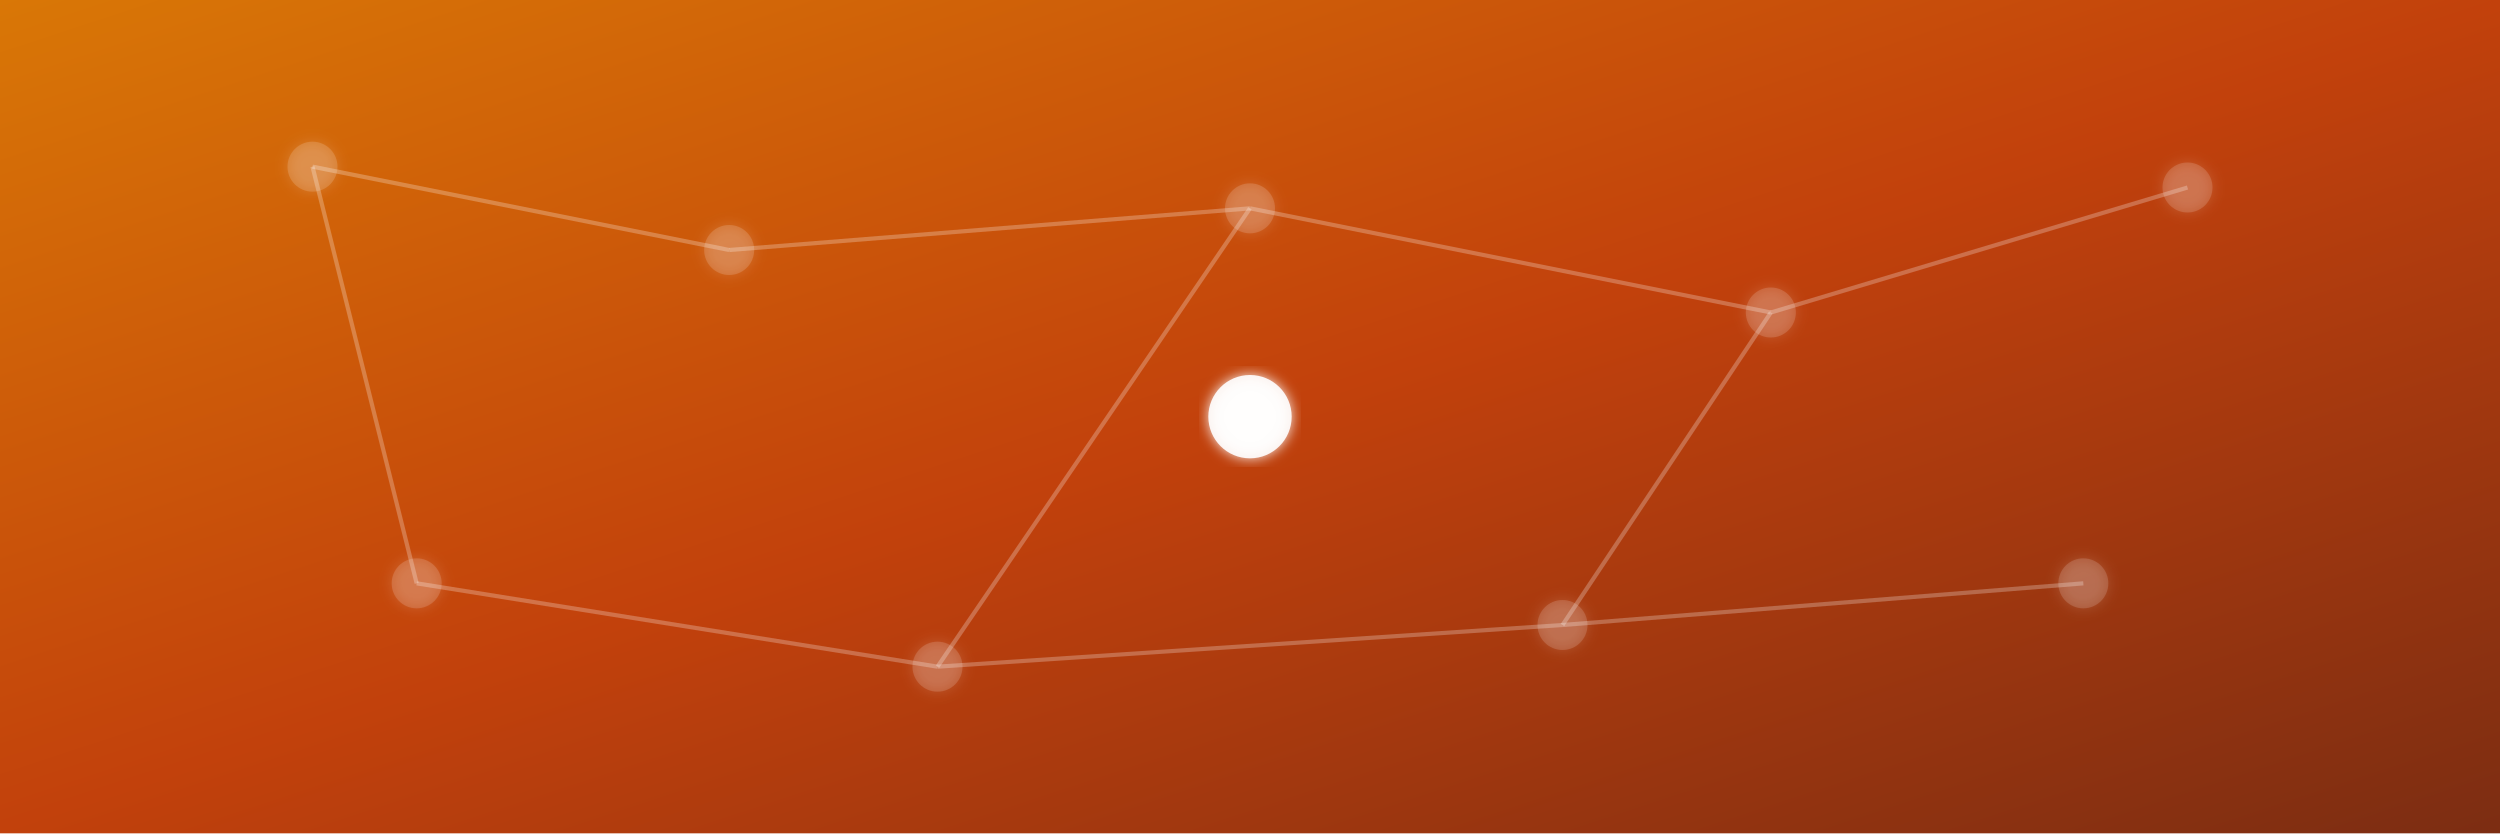
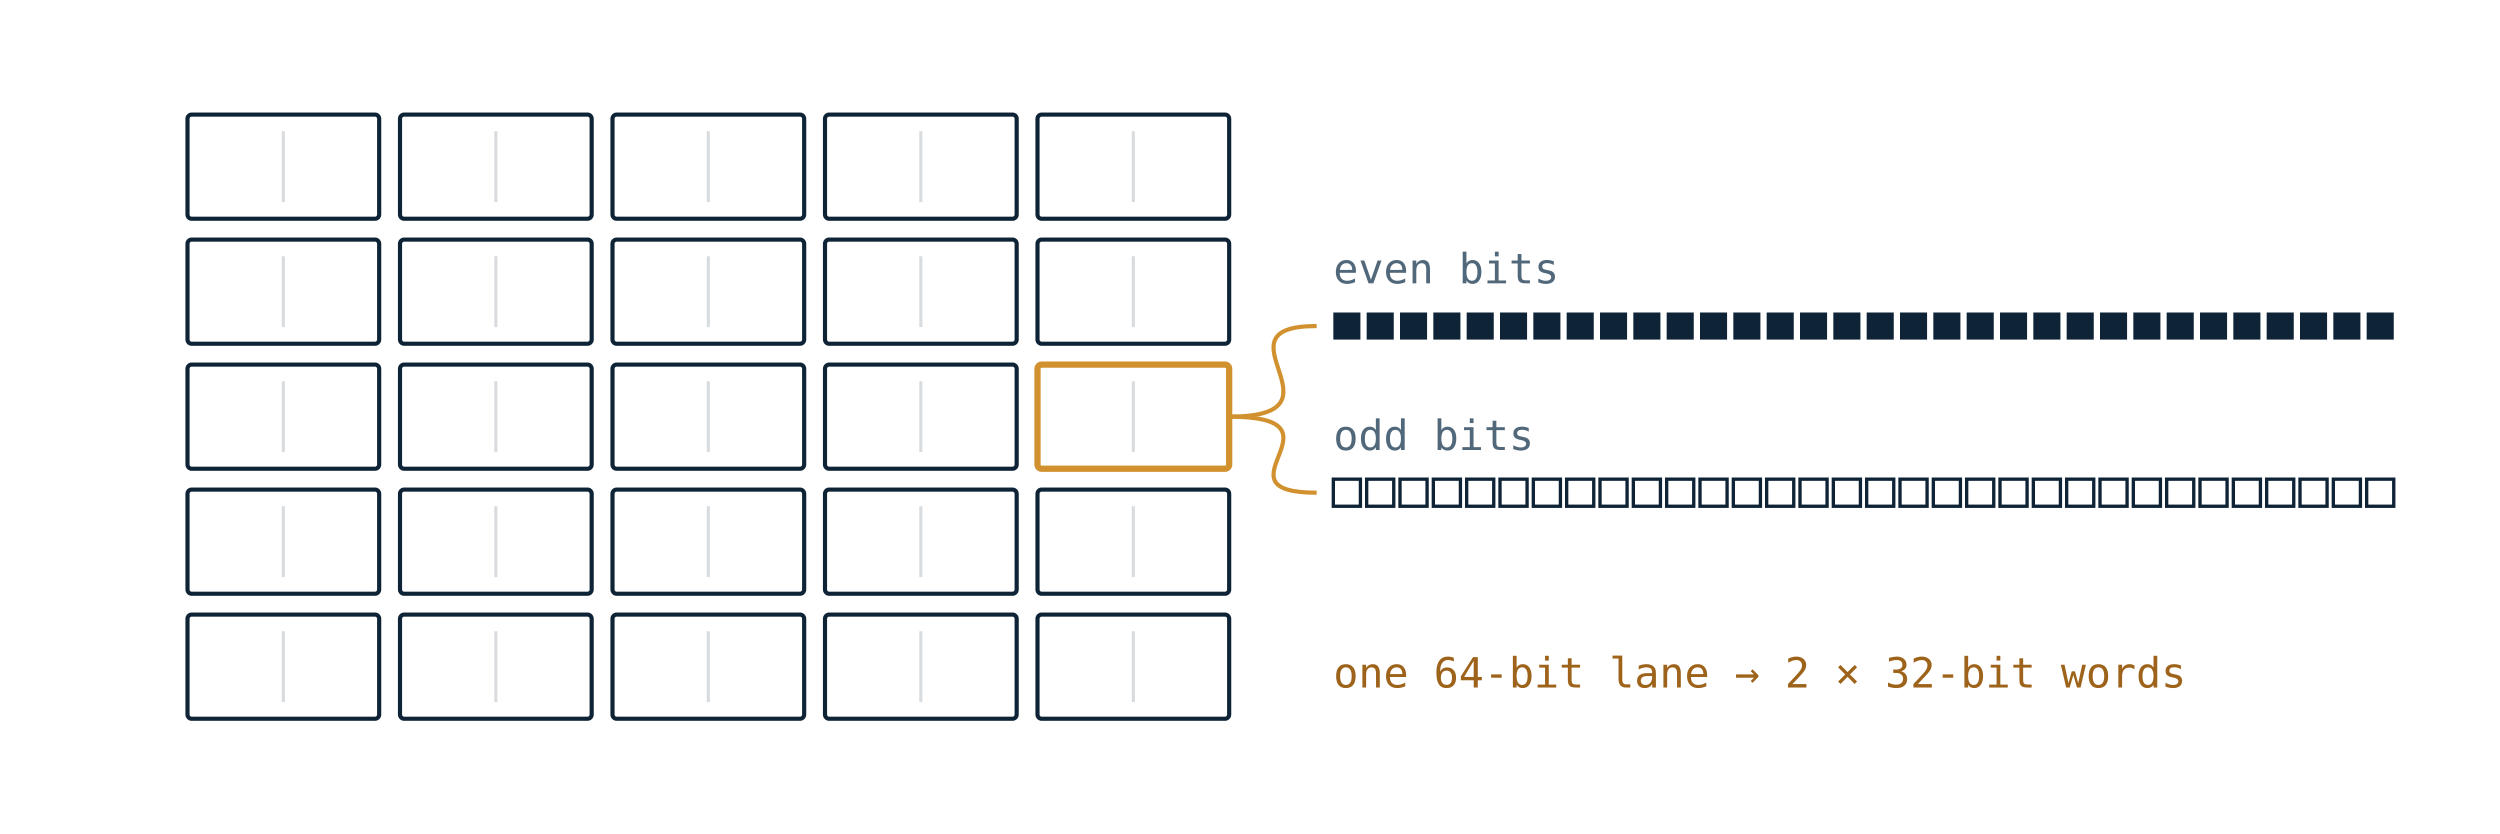
- <svg xmlns="http://www.w3.org/2000/svg" viewBox="0 0 1200 400">
+ <svg xmlns="http://www.w3.org/2000/svg" viewBox="0 0 1200 400" role="img" aria-label="The 5×5 Keccak state of SHA-3; one 64-bit lane is bit-interleaved into two 32-bit words for 32-bit microcontrollers">
  <defs>
-     <linearGradient id="grad1" x1="0%" y1="0%" x2="100%" y2="100%">
-       <stop offset="0%" style="stop-color:#d97706;stop-opacity:1" />
-       <stop offset="50%" style="stop-color:#c2410c;stop-opacity:1" />
-       <stop offset="100%" style="stop-color:#7c2d12;stop-opacity:1" />
-     </linearGradient>
-     <filter id="glow">
-       <feGaussianBlur stdDeviation="3" result="coloredBlur" />
-       <feMerge>
-         <feMergeNode in="coloredBlur" />
-         <feMergeNode in="SourceGraphic" />
-       </feMerge>
-     </filter>
+     <marker id="a" markerWidth="12" markerHeight="12" refX="9" refY="6" orient="auto" markerUnits="userSpaceOnUse">
+       <path d="M0,0 L12,6 L0,12 Z" fill="#0E2436" />
+     </marker>
+     <marker id="aa" markerWidth="12" markerHeight="12" refX="9" refY="6" orient="auto" markerUnits="userSpaceOnUse">
+       <path d="M0,0 L12,6 L0,12 Z" fill="#D2912F" />
+     </marker>
  </defs>
-   <rect width="1200" height="400" fill="url(#grad1)" />
-   <g fill="rgba(255,255,255,0.15)" filter="url(#glow)">
-     <circle cx="150" cy="80" r="12" />
-     <circle cx="350" cy="120" r="12" />
-     <circle cx="600" cy="100" r="12" />
-     <circle cx="850" cy="150" r="12" />
-     <circle cx="1050" cy="90" r="12" />
-     <circle cx="200" cy="280" r="12" />
-     <circle cx="450" cy="320" r="12" />
-     <circle cx="750" cy="300" r="12" />
-     <circle cx="1000" cy="280" r="12" />
-   </g>
-   <g stroke="rgba(255,255,255,0.25)" stroke-width="2" fill="none">
-     <line x1="150" y1="80" x2="350" y2="120" />
-     <line x1="350" y1="120" x2="600" y2="100" />
-     <line x1="600" y1="100" x2="850" y2="150" />
-     <line x1="850" y1="150" x2="1050" y2="90" />
-     <line x1="200" y1="280" x2="450" y2="320" />
-     <line x1="450" y1="320" x2="750" y2="300" />
-     <line x1="750" y1="300" x2="1000" y2="280" />
-     <line x1="150" y1="80" x2="200" y2="280" />
-     <line x1="600" y1="100" x2="450" y2="320" />
-     <line x1="850" y1="150" x2="750" y2="300" />
-   </g>
-   <g fill="rgba(255,255,255,0.9)" filter="url(#glow)">
-     <circle cx="600" cy="200" r="20" />
-   </g>
+   <rect x="90" y="55" width="92" height="50" rx="2" fill="none" stroke="#0E2436" stroke-width="2" />
+   <line x1="136.0" y1="63" x2="136.0" y2="97" stroke="#D9DCDF" stroke-width="1.5" />
+   <rect x="192" y="55" width="92" height="50" rx="2" fill="none" stroke="#0E2436" stroke-width="2" />
+   <line x1="238.0" y1="63" x2="238.0" y2="97" stroke="#D9DCDF" stroke-width="1.5" />
+   <rect x="294" y="55" width="92" height="50" rx="2" fill="none" stroke="#0E2436" stroke-width="2" />
+   <line x1="340.0" y1="63" x2="340.0" y2="97" stroke="#D9DCDF" stroke-width="1.5" />
+   <rect x="396" y="55" width="92" height="50" rx="2" fill="none" stroke="#0E2436" stroke-width="2" />
+   <line x1="442.0" y1="63" x2="442.0" y2="97" stroke="#D9DCDF" stroke-width="1.5" />
+   <rect x="498" y="55" width="92" height="50" rx="2" fill="none" stroke="#0E2436" stroke-width="2" />
+   <line x1="544.0" y1="63" x2="544.0" y2="97" stroke="#D9DCDF" stroke-width="1.5" />
+   <rect x="90" y="115" width="92" height="50" rx="2" fill="none" stroke="#0E2436" stroke-width="2" />
+   <line x1="136.0" y1="123" x2="136.0" y2="157" stroke="#D9DCDF" stroke-width="1.5" />
+   <rect x="192" y="115" width="92" height="50" rx="2" fill="none" stroke="#0E2436" stroke-width="2" />
+   <line x1="238.0" y1="123" x2="238.0" y2="157" stroke="#D9DCDF" stroke-width="1.5" />
+   <rect x="294" y="115" width="92" height="50" rx="2" fill="none" stroke="#0E2436" stroke-width="2" />
+   <line x1="340.0" y1="123" x2="340.0" y2="157" stroke="#D9DCDF" stroke-width="1.5" />
+   <rect x="396" y="115" width="92" height="50" rx="2" fill="none" stroke="#0E2436" stroke-width="2" />
+   <line x1="442.0" y1="123" x2="442.0" y2="157" stroke="#D9DCDF" stroke-width="1.5" />
+   <rect x="498" y="115" width="92" height="50" rx="2" fill="none" stroke="#0E2436" stroke-width="2" />
+   <line x1="544.0" y1="123" x2="544.0" y2="157" stroke="#D9DCDF" stroke-width="1.5" />
+   <rect x="90" y="175" width="92" height="50" rx="2" fill="none" stroke="#0E2436" stroke-width="2" />
+   <line x1="136.0" y1="183" x2="136.0" y2="217" stroke="#D9DCDF" stroke-width="1.5" />
+   <rect x="192" y="175" width="92" height="50" rx="2" fill="none" stroke="#0E2436" stroke-width="2" />
+   <line x1="238.0" y1="183" x2="238.0" y2="217" stroke="#D9DCDF" stroke-width="1.5" />
+   <rect x="294" y="175" width="92" height="50" rx="2" fill="none" stroke="#0E2436" stroke-width="2" />
+   <line x1="340.0" y1="183" x2="340.0" y2="217" stroke="#D9DCDF" stroke-width="1.5" />
+   <rect x="396" y="175" width="92" height="50" rx="2" fill="none" stroke="#0E2436" stroke-width="2" />
+   <line x1="442.0" y1="183" x2="442.0" y2="217" stroke="#D9DCDF" stroke-width="1.5" />
+   <rect x="498" y="175" width="92" height="50" rx="2" fill="none" stroke="#D2912F" stroke-width="3" />
+   <line x1="544.0" y1="183" x2="544.0" y2="217" stroke="#D9DCDF" stroke-width="1.5" />
+   <rect x="90" y="235" width="92" height="50" rx="2" fill="none" stroke="#0E2436" stroke-width="2" />
+   <line x1="136.0" y1="243" x2="136.0" y2="277" stroke="#D9DCDF" stroke-width="1.5" />
+   <rect x="192" y="235" width="92" height="50" rx="2" fill="none" stroke="#0E2436" stroke-width="2" />
+   <line x1="238.0" y1="243" x2="238.0" y2="277" stroke="#D9DCDF" stroke-width="1.5" />
+   <rect x="294" y="235" width="92" height="50" rx="2" fill="none" stroke="#0E2436" stroke-width="2" />
+   <line x1="340.0" y1="243" x2="340.0" y2="277" stroke="#D9DCDF" stroke-width="1.5" />
+   <rect x="396" y="235" width="92" height="50" rx="2" fill="none" stroke="#0E2436" stroke-width="2" />
+   <line x1="442.0" y1="243" x2="442.0" y2="277" stroke="#D9DCDF" stroke-width="1.5" />
+   <rect x="498" y="235" width="92" height="50" rx="2" fill="none" stroke="#0E2436" stroke-width="2" />
+   <line x1="544.0" y1="243" x2="544.0" y2="277" stroke="#D9DCDF" stroke-width="1.5" />
+   <rect x="90" y="295" width="92" height="50" rx="2" fill="none" stroke="#0E2436" stroke-width="2" />
+   <line x1="136.0" y1="303" x2="136.0" y2="337" stroke="#D9DCDF" stroke-width="1.5" />
+   <rect x="192" y="295" width="92" height="50" rx="2" fill="none" stroke="#0E2436" stroke-width="2" />
+   <line x1="238.0" y1="303" x2="238.0" y2="337" stroke="#D9DCDF" stroke-width="1.5" />
+   <rect x="294" y="295" width="92" height="50" rx="2" fill="none" stroke="#0E2436" stroke-width="2" />
+   <line x1="340.0" y1="303" x2="340.0" y2="337" stroke="#D9DCDF" stroke-width="1.5" />
+   <rect x="396" y="295" width="92" height="50" rx="2" fill="none" stroke="#0E2436" stroke-width="2" />
+   <line x1="442.0" y1="303" x2="442.0" y2="337" stroke="#D9DCDF" stroke-width="1.5" />
+   <rect x="498" y="295" width="92" height="50" rx="2" fill="none" stroke="#0E2436" stroke-width="2" />
+   <line x1="544.0" y1="303" x2="544.0" y2="337" stroke="#D9DCDF" stroke-width="1.5" />
+   <path d="M590,200.0 C650,200.0 580,156.5 632,156.5" fill="none" stroke="#D2912F" stroke-width="2" />
+   <path d="M590,200.0 C650,200.0 580,236.5 632,236.5" fill="none" stroke="#D2912F" stroke-width="2" />
+   <rect x="640" y="150" width="13" height="13" fill="#0E2436" />
+   <rect x="640" y="230" width="13" height="13" fill="none" stroke="#0E2436" stroke-width="1.6" />
+   <rect x="656" y="150" width="13" height="13" fill="#0E2436" />
+   <rect x="656" y="230" width="13" height="13" fill="none" stroke="#0E2436" stroke-width="1.6" />
+   <rect x="672" y="150" width="13" height="13" fill="#0E2436" />
+   <rect x="672" y="230" width="13" height="13" fill="none" stroke="#0E2436" stroke-width="1.6" />
+   <rect x="688" y="150" width="13" height="13" fill="#0E2436" />
+   <rect x="688" y="230" width="13" height="13" fill="none" stroke="#0E2436" stroke-width="1.6" />
+   <rect x="704" y="150" width="13" height="13" fill="#0E2436" />
+   <rect x="704" y="230" width="13" height="13" fill="none" stroke="#0E2436" stroke-width="1.6" />
+   <rect x="720" y="150" width="13" height="13" fill="#0E2436" />
+   <rect x="720" y="230" width="13" height="13" fill="none" stroke="#0E2436" stroke-width="1.6" />
+   <rect x="736" y="150" width="13" height="13" fill="#0E2436" />
+   <rect x="736" y="230" width="13" height="13" fill="none" stroke="#0E2436" stroke-width="1.6" />
+   <rect x="752" y="150" width="13" height="13" fill="#0E2436" />
+   <rect x="752" y="230" width="13" height="13" fill="none" stroke="#0E2436" stroke-width="1.6" />
+   <rect x="768" y="150" width="13" height="13" fill="#0E2436" />
+   <rect x="768" y="230" width="13" height="13" fill="none" stroke="#0E2436" stroke-width="1.6" />
+   <rect x="784" y="150" width="13" height="13" fill="#0E2436" />
+   <rect x="784" y="230" width="13" height="13" fill="none" stroke="#0E2436" stroke-width="1.6" />
+   <rect x="800" y="150" width="13" height="13" fill="#0E2436" />
+   <rect x="800" y="230" width="13" height="13" fill="none" stroke="#0E2436" stroke-width="1.6" />
+   <rect x="816" y="150" width="13" height="13" fill="#0E2436" />
+   <rect x="816" y="230" width="13" height="13" fill="none" stroke="#0E2436" stroke-width="1.6" />
+   <rect x="832" y="150" width="13" height="13" fill="#0E2436" />
+   <rect x="832" y="230" width="13" height="13" fill="none" stroke="#0E2436" stroke-width="1.6" />
+   <rect x="848" y="150" width="13" height="13" fill="#0E2436" />
+   <rect x="848" y="230" width="13" height="13" fill="none" stroke="#0E2436" stroke-width="1.6" />
+   <rect x="864" y="150" width="13" height="13" fill="#0E2436" />
+   <rect x="864" y="230" width="13" height="13" fill="none" stroke="#0E2436" stroke-width="1.6" />
+   <rect x="880" y="150" width="13" height="13" fill="#0E2436" />
+   <rect x="880" y="230" width="13" height="13" fill="none" stroke="#0E2436" stroke-width="1.6" />
+   <rect x="896" y="150" width="13" height="13" fill="#0E2436" />
+   <rect x="896" y="230" width="13" height="13" fill="none" stroke="#0E2436" stroke-width="1.6" />
+   <rect x="912" y="150" width="13" height="13" fill="#0E2436" />
+   <rect x="912" y="230" width="13" height="13" fill="none" stroke="#0E2436" stroke-width="1.6" />
+   <rect x="928" y="150" width="13" height="13" fill="#0E2436" />
+   <rect x="928" y="230" width="13" height="13" fill="none" stroke="#0E2436" stroke-width="1.6" />
+   <rect x="944" y="150" width="13" height="13" fill="#0E2436" />
+   <rect x="944" y="230" width="13" height="13" fill="none" stroke="#0E2436" stroke-width="1.6" />
+   <rect x="960" y="150" width="13" height="13" fill="#0E2436" />
+   <rect x="960" y="230" width="13" height="13" fill="none" stroke="#0E2436" stroke-width="1.6" />
+   <rect x="976" y="150" width="13" height="13" fill="#0E2436" />
+   <rect x="976" y="230" width="13" height="13" fill="none" stroke="#0E2436" stroke-width="1.6" />
+   <rect x="992" y="150" width="13" height="13" fill="#0E2436" />
+   <rect x="992" y="230" width="13" height="13" fill="none" stroke="#0E2436" stroke-width="1.6" />
+   <rect x="1008" y="150" width="13" height="13" fill="#0E2436" />
+   <rect x="1008" y="230" width="13" height="13" fill="none" stroke="#0E2436" stroke-width="1.6" />
+   <rect x="1024" y="150" width="13" height="13" fill="#0E2436" />
+   <rect x="1024" y="230" width="13" height="13" fill="none" stroke="#0E2436" stroke-width="1.6" />
+   <rect x="1040" y="150" width="13" height="13" fill="#0E2436" />
+   <rect x="1040" y="230" width="13" height="13" fill="none" stroke="#0E2436" stroke-width="1.6" />
+   <rect x="1056" y="150" width="13" height="13" fill="#0E2436" />
+   <rect x="1056" y="230" width="13" height="13" fill="none" stroke="#0E2436" stroke-width="1.6" />
+   <rect x="1072" y="150" width="13" height="13" fill="#0E2436" />
+   <rect x="1072" y="230" width="13" height="13" fill="none" stroke="#0E2436" stroke-width="1.6" />
+   <rect x="1088" y="150" width="13" height="13" fill="#0E2436" />
+   <rect x="1088" y="230" width="13" height="13" fill="none" stroke="#0E2436" stroke-width="1.6" />
+   <rect x="1104" y="150" width="13" height="13" fill="#0E2436" />
+   <rect x="1104" y="230" width="13" height="13" fill="none" stroke="#0E2436" stroke-width="1.6" />
+   <rect x="1120" y="150" width="13" height="13" fill="#0E2436" />
+   <rect x="1120" y="230" width="13" height="13" fill="none" stroke="#0E2436" stroke-width="1.6" />
+   <rect x="1136" y="150" width="13" height="13" fill="#0E2436" />
+   <rect x="1136" y="230" width="13" height="13" fill="none" stroke="#0E2436" stroke-width="1.6" />
+   <text x="640" y="136" font-family="'JetBrains Mono', ui-monospace, Menlo, monospace" font-size="20" font-weight="400" fill="#51677A" text-anchor="start">even bits</text>
+   <text x="640" y="216" font-family="'JetBrains Mono', ui-monospace, Menlo, monospace" font-size="20" font-weight="400" fill="#51677A" text-anchor="start">odd bits</text>
+   <text x="640" y="330" font-family="'JetBrains Mono', ui-monospace, Menlo, monospace" font-size="20" font-weight="400" fill="#9E631A" text-anchor="start">one 64-bit lane → 2 × 32-bit words</text>
</svg>
